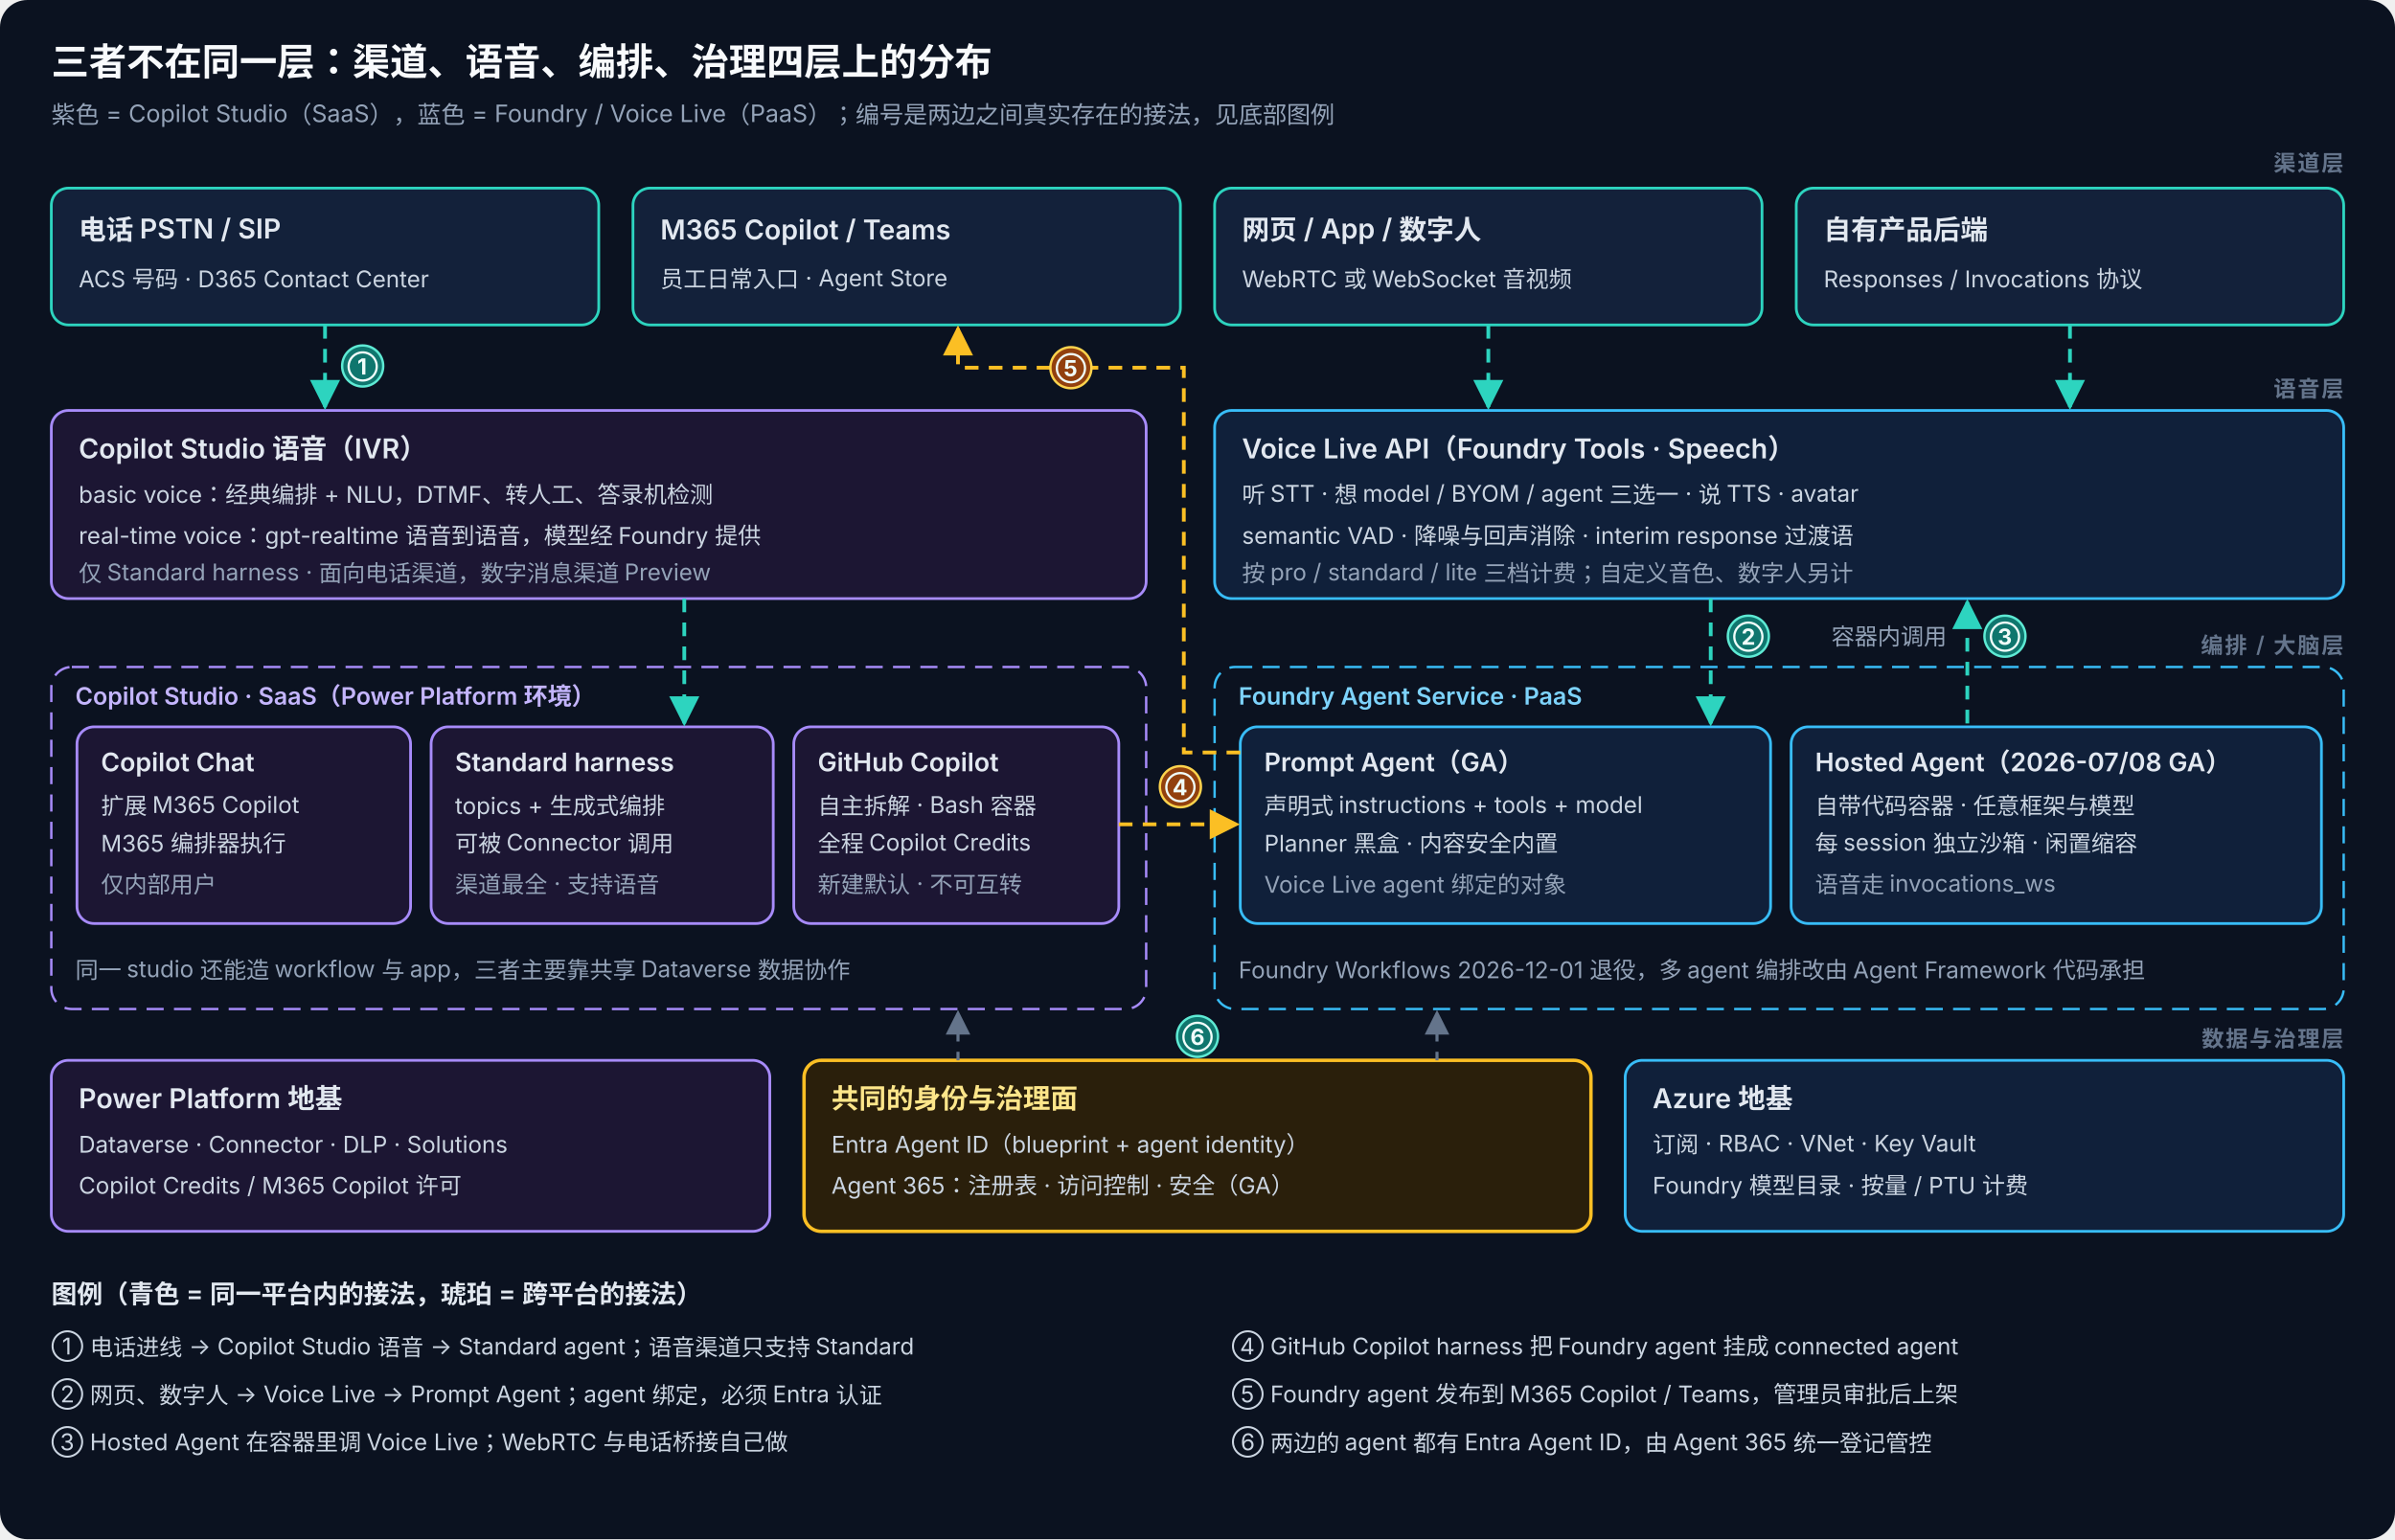
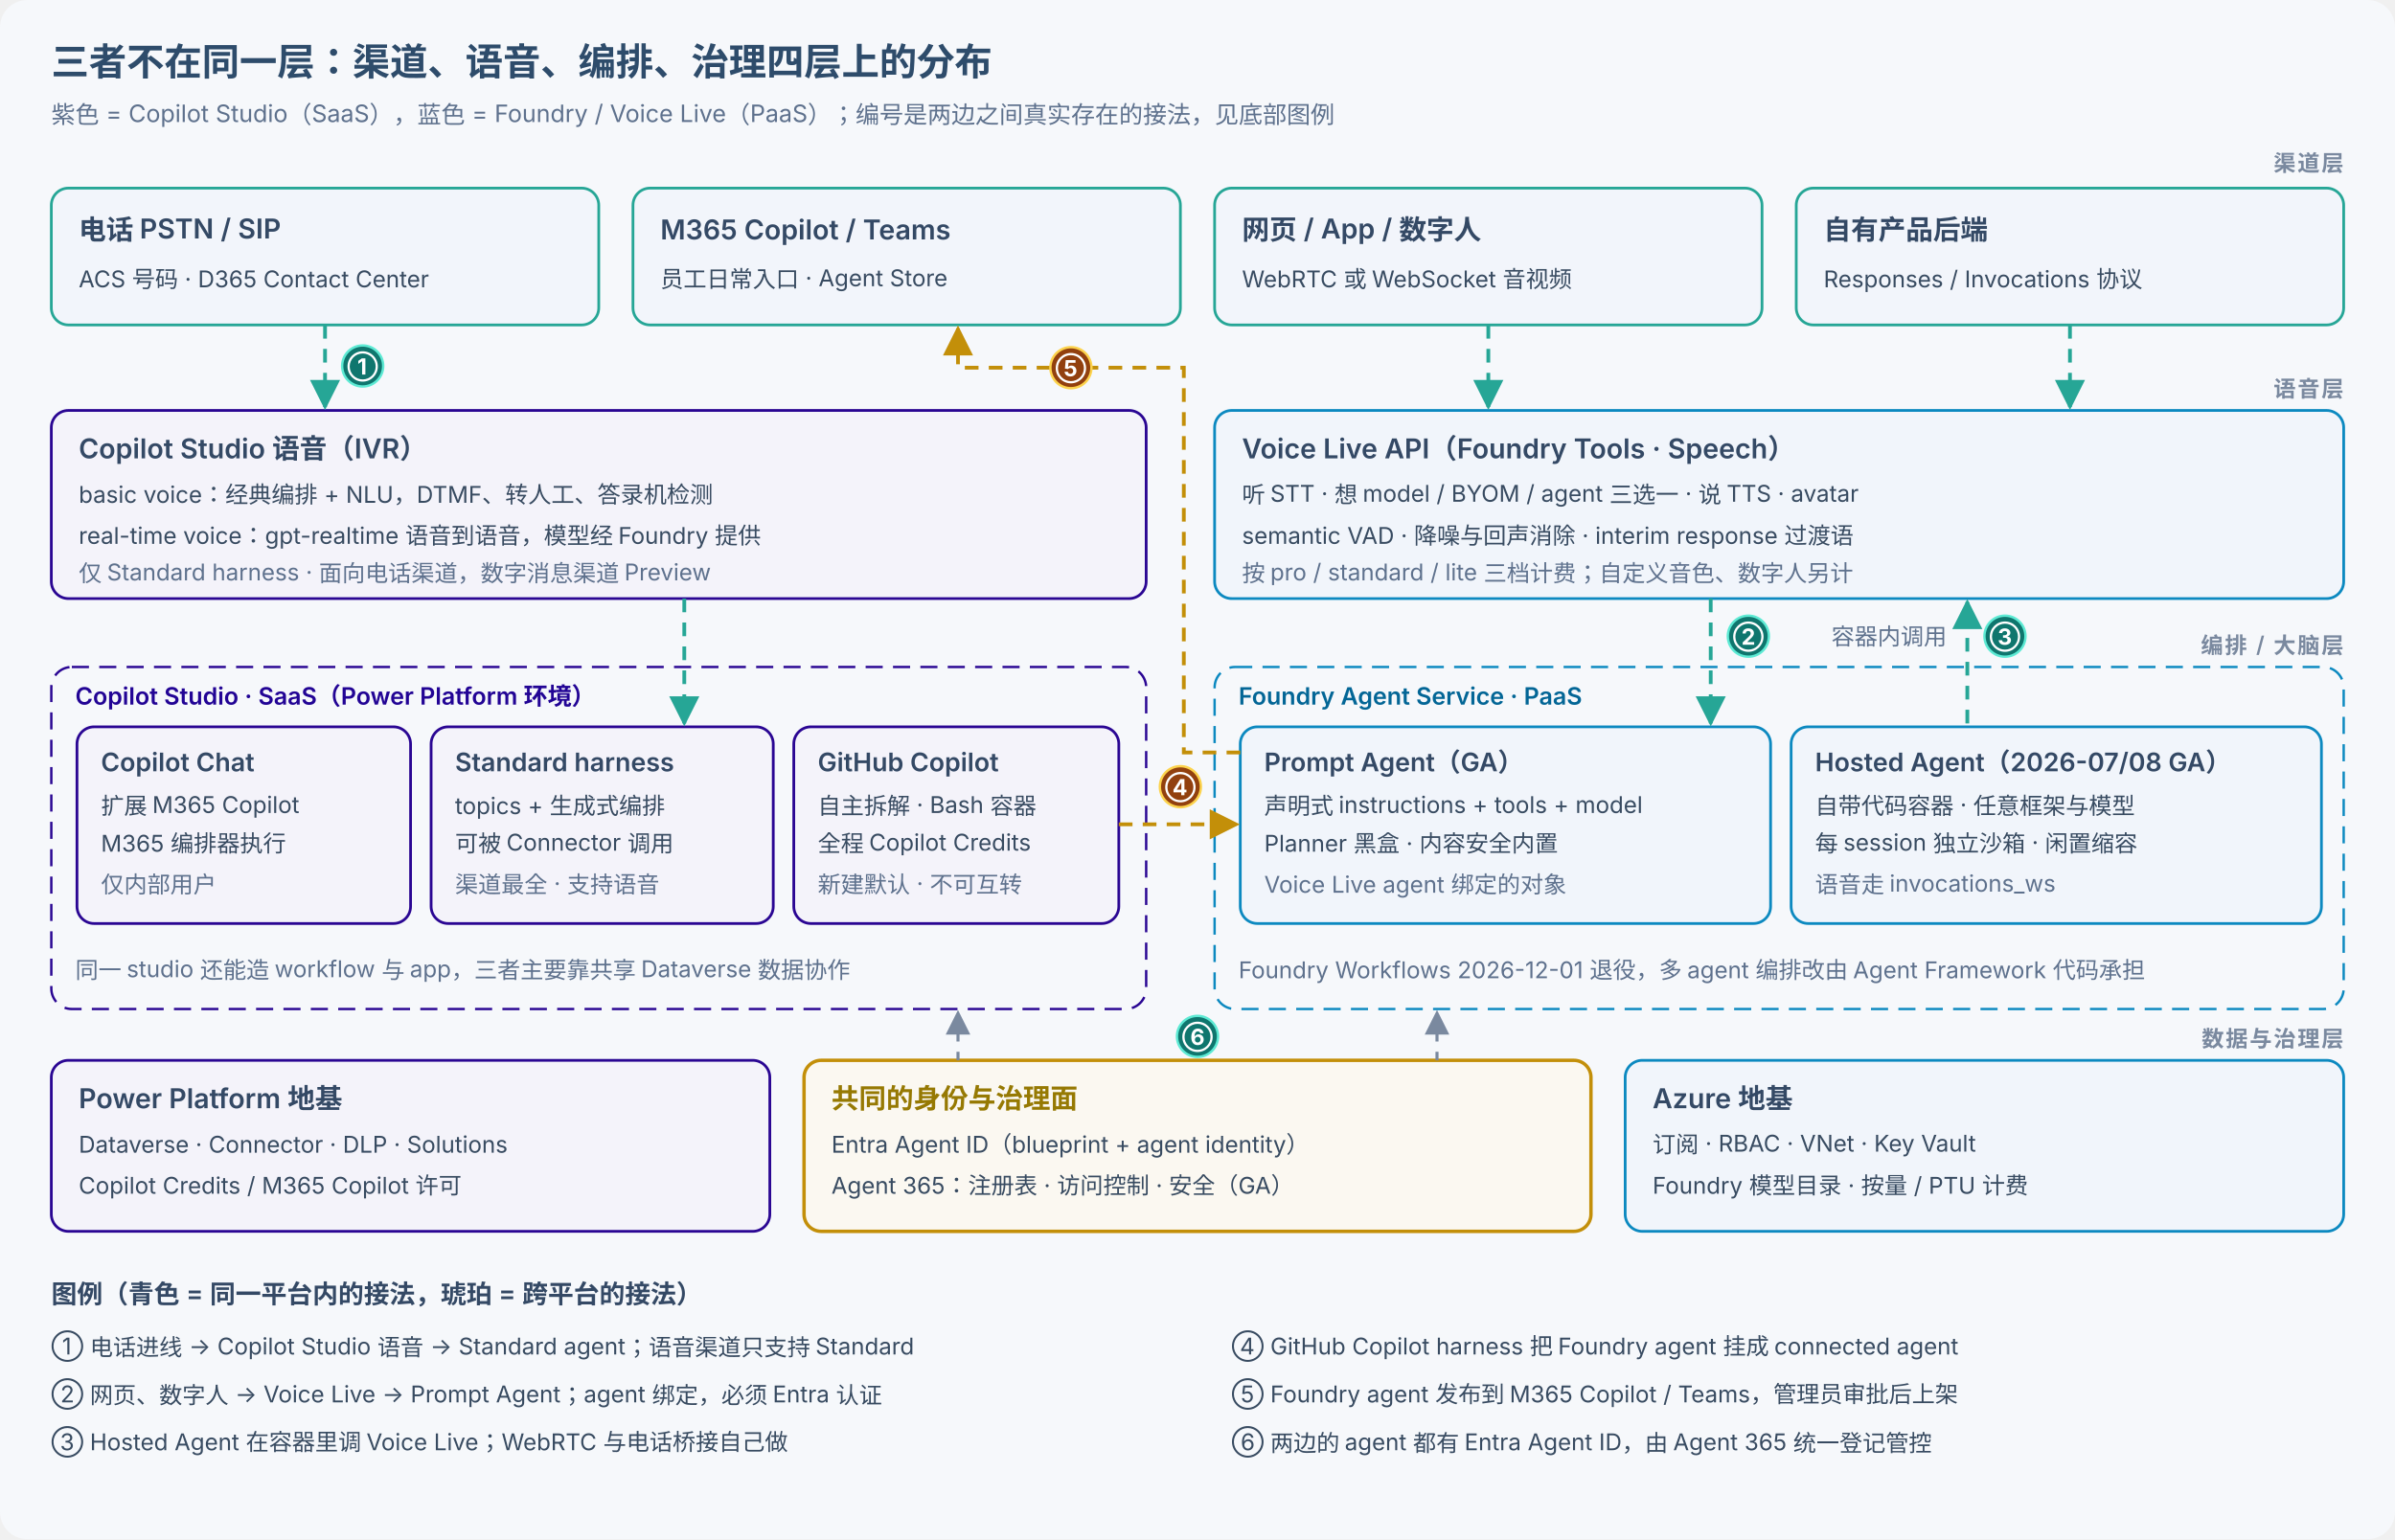
<svg xmlns="http://www.w3.org/2000/svg" viewBox="0 0 1400 900" width="1400" height="900" font-family="-apple-system, 'PingFang SC', 'Microsoft YaHei', 'Segoe UI', sans-serif">
  <defs>
    <marker id="arr" viewBox="0 0 10 10" refX="9" refY="5" markerWidth="8" markerHeight="8" orient="auto-start-reverse">
-       <path d="M0,0 L10,5 L0,10 z" fill="#2dd4bf" />
+       <path d="M0,0 L10,5 L0,10 z" fill="#26a696" />
    </marker>
    <marker id="arrGray" viewBox="0 0 10 10" refX="9" refY="5" markerWidth="8" markerHeight="8" orient="auto-start-reverse">
-       <path d="M0,0 L10,5 L0,10 z" fill="#64748b" />
+       <path d="M0,0 L10,5 L0,10 z" fill="#7a899f" />
    </marker>
    <marker id="arrAmber" viewBox="0 0 10 10" refX="9" refY="5" markerWidth="8" markerHeight="8" orient="auto-start-reverse">
-       <path d="M0,0 L10,5 L0,10 z" fill="#fbbf24" />
+       <path d="M0,0 L10,5 L0,10 z" fill="#c38f09" />
    </marker>
    <style>
-       .bg { fill: #0b1220; }
-       .box { fill: #13213a; stroke: #2dd4bf; stroke-width: 1.6; }
-       .boxBlue { fill: #10203a; stroke: #38bdf8; stroke-width: 1.6; }
-       .boxPurple { fill: #1c1633; stroke: #a78bfa; stroke-width: 1.6; }
-       .boxGray { fill: #111827; stroke: #475569; stroke-width: 1.4; stroke-dasharray: 6 5; }
-       .boxAmber { fill: #2a1f0b; stroke: #fbbf24; stroke-width: 2; animation: pulse 2.4s ease-in-out infinite; }
-       .zone { fill: none; stroke: #a78bfa; stroke-width: 1.4; stroke-dasharray: 10 6; }
-       .zoneB { fill: none; stroke: #38bdf8; stroke-width: 1.4; stroke-dasharray: 10 6; }
-       .zl { fill: #c4b5fd; font-size: 14px; font-weight: 600; }
-       .zlB { fill: #7dd3fc; font-size: 14px; font-weight: 600; }
-       .layer { fill: #64748b; font-size: 13px; font-weight: 600; letter-spacing: 1px; }
-       .h { fill: #e2e8f0; font-size: 16px; font-weight: 600; }
-       .h15 { fill: #e2e8f0; font-size: 15px; font-weight: 600; }
-       .hAmber { fill: #fde68a; font-size: 16px; font-weight: 600; }
-       .t { fill: #cbd5e1; font-size: 13.5px; }
-       .tGray { fill: #94a3b8; font-size: 13.5px; }
-       .title { fill: #f8fafc; font-size: 22px; font-weight: 700; }
-       .sub { fill: #94a3b8; font-size: 14px; }
-       .flow { fill: none; stroke: #2dd4bf; stroke-width: 2.2; stroke-dasharray: 8 6; animation: dash 1.2s linear infinite; }
-       .flowAmber { fill: none; stroke: #fbbf24; stroke-width: 2.2; stroke-dasharray: 8 6; animation: dash 1.2s linear infinite; }
-       .flowGray { fill: none; stroke: #64748b; stroke-width: 1.8; stroke-dasharray: 5 6; }
+       .bg { fill: #f6f8fb; }
+       .box { fill: #f2f5fb; stroke: #26a696; stroke-width: 1.6; }
+       .boxBlue { fill: #f1f5fb; stroke: #0c89c0; stroke-width: 1.6; }
+       .boxPurple { fill: #f4f3fa; stroke: #2a0693; stroke-width: 1.6; }
+       .boxGray { fill: #f6f8fb; stroke: #7688a2; stroke-width: 1.4; stroke-dasharray: 6 5; }
+       .boxAmber { fill: #fbf8f1; stroke: #c38f09; stroke-width: 2; animation: pulse 2.4s ease-in-out infinite; }
+       .zone { fill: none; stroke: #2a0693; stroke-width: 1.4; stroke-dasharray: 10 6; }
+       .zoneB { fill: none; stroke: #0c89c0; stroke-width: 1.4; stroke-dasharray: 10 6; }
+       .zl { fill: #220495; font-size: 14px; font-weight: 600; }
+       .zlB { fill: #036696; font-size: 14px; font-weight: 600; }
+       .layer { fill: #7a899f; font-size: 13px; font-weight: 600; letter-spacing: 1px; }
+       .h { fill: #344965; font-size: 16px; font-weight: 600; }
+       .h15 { fill: #344965; font-size: 15px; font-weight: 600; }
+       .hAmber { fill: #967903; font-size: 16px; font-weight: 600; }
+       .t { fill: #384b61; font-size: 13.5px; }
+       .tGray { fill: #5e718d; font-size: 13.5px; }
+       .title { fill: #2e4c6b; font-size: 22px; font-weight: 700; }
+       .sub { fill: #5e718d; font-size: 14px; }
+       .flow { fill: none; stroke: #26a696; stroke-width: 2.2; stroke-dasharray: 8 6; animation: dash 1.2s linear infinite; }
+       .flowAmber { fill: none; stroke: #c38f09; stroke-width: 2.2; stroke-dasharray: 8 6; animation: dash 1.2s linear infinite; }
+       .flowGray { fill: none; stroke: #7a899f; stroke-width: 1.8; stroke-dasharray: 5 6; }
      .badge { fill: #0f766e; stroke: #5eead4; stroke-width: 1.4; }
      .badgeAmber { fill: #92400e; stroke: #fcd34d; stroke-width: 1.4; }
-       .bn { fill: #f0fdfa; font-size: 13px; font-weight: 700; text-anchor: middle; }
-       .lg { fill: #cbd5e1; font-size: 13.5px; }
-       .lgH { fill: #e2e8f0; font-size: 15px; font-weight: 600; }
+       .bn { fill:#ffffff; font-size: 13px; font-weight: 700; text-anchor: middle; }
+       .lg { fill: #384b61; font-size: 13.5px; }
+       .lgH { fill: #344965; font-size: 15px; font-weight: 600; }
      @keyframes dash { to { stroke-dashoffset: -28; } }
      @keyframes pulse { 0%,100% { stroke-opacity: 1; } 50% { stroke-opacity: 0.35; } }
    </style>
  </defs>
  <rect class="bg" width="1400" height="900" rx="16" />
  <text class="title" x="30" y="44">三者不在同一层：渠道、语音、编排、治理四层上的分布</text>
  <text class="sub" x="30" y="72">紫色 = Copilot Studio（SaaS），蓝色 = Foundry / Voice Live（PaaS）；编号是两边之间真实存在的接法，见底部图例</text>
  <text class="layer" x="1370" y="100" text-anchor="end">渠道层</text>
  <rect class="box" x="30" y="110" width="320" height="80" rx="10" />
  <text class="h" x="46" y="140">电话 PSTN / SIP</text>
  <text class="t" x="46" y="168">ACS 号码 · D365 Contact Center</text>
  <rect class="box" x="370" y="110" width="320" height="80" rx="10" />
  <text class="h" x="386" y="140">M365 Copilot / Teams</text>
  <text class="t" x="386" y="168">员工日常入口 · Agent Store</text>
  <rect class="box" x="710" y="110" width="320" height="80" rx="10" />
  <text class="h" x="726" y="140">网页 / App / 数字人</text>
  <text class="t" x="726" y="168">WebRTC 或 WebSocket 音视频</text>
  <rect class="box" x="1050" y="110" width="320" height="80" rx="10" />
  <text class="h" x="1066" y="140">自有产品后端</text>
  <text class="t" x="1066" y="168">Responses / Invocations 协议</text>
  <text class="layer" x="1370" y="232" text-anchor="end">语音层</text>
  <rect class="boxPurple" x="30" y="240" width="640" height="110" rx="10" />
  <text class="h" x="46" y="268">Copilot Studio 语音（IVR）</text>
  <text class="t" x="46" y="294">basic voice：经典编排 + NLU，DTMF、转人工、答录机检测</text>
  <text class="t" x="46" y="318">real-time voice：gpt-realtime 语音到语音，模型经 Foundry 提供</text>
  <text class="tGray" x="46" y="340">仅 Standard harness · 面向电话渠道，数字消息渠道 Preview</text>
  <rect class="boxBlue" x="710" y="240" width="660" height="110" rx="10" />
  <text class="h" x="726" y="268">Voice Live API（Foundry Tools · Speech）</text>
  <text class="t" x="726" y="294">听 STT · 想 model / BYOM / agent 三选一 · 说 TTS · avatar</text>
  <text class="t" x="726" y="318">semantic VAD · 降噪与回声消除 · interim response 过渡语</text>
  <text class="tGray" x="726" y="340">按 pro / standard / lite 三档计费；自定义音色、数字人另计</text>
  <text class="layer" x="1370" y="382" text-anchor="end">编排 / 大脑层</text>
  <rect class="zone" x="30" y="390" width="640" height="200" rx="12" />
  <text class="zl" x="44" y="412">Copilot Studio · SaaS（Power Platform 环境）</text>
  <rect class="boxPurple" x="45" y="425" width="195" height="115" rx="10" />
  <text class="h15" x="59" y="451">Copilot Chat</text>
  <text class="t" x="59" y="476">扩展 M365 Copilot</text>
  <text class="t" x="59" y="498">M365 编排器执行</text>
  <text class="tGray" x="59" y="522">仅内部用户</text>
  <rect class="boxPurple" x="252" y="425" width="200" height="115" rx="10" />
  <text class="h15" x="266" y="451">Standard harness</text>
  <text class="t" x="266" y="476">topics + 生成式编排</text>
  <text class="t" x="266" y="498">可被 Connector 调用</text>
  <text class="tGray" x="266" y="522">渠道最全 · 支持语音</text>
  <rect class="boxPurple" x="464" y="425" width="190" height="115" rx="10" />
  <text class="h15" x="478" y="451">GitHub Copilot</text>
  <text class="t" x="478" y="476">自主拆解 · Bash 容器</text>
  <text class="t" x="478" y="498">全程 Copilot Credits</text>
  <text class="tGray" x="478" y="522">新建默认 · 不可互转</text>
  <text class="tGray" x="44" y="572">同一 studio 还能造 workflow 与 app，三者主要靠共享 Dataverse 数据协作</text>
  <rect class="zoneB" x="710" y="390" width="660" height="200" rx="12" />
  <text class="zlB" x="724" y="412">Foundry Agent Service · PaaS</text>
  <rect class="boxBlue" x="725" y="425" width="310" height="115" rx="10" />
  <text class="h15" x="739" y="451">Prompt Agent（GA）</text>
  <text class="t" x="739" y="476">声明式 instructions + tools + model</text>
  <text class="t" x="739" y="498">Planner 黑盒 · 内容安全内置</text>
  <text class="tGray" x="739" y="522">Voice Live agent 绑定的对象</text>
  <rect class="boxBlue" x="1047" y="425" width="310" height="115" rx="10" />
  <text class="h15" x="1061" y="451">Hosted Agent（2026-07/08 GA）</text>
  <text class="t" x="1061" y="476">自带代码容器 · 任意框架与模型</text>
  <text class="t" x="1061" y="498">每 session 独立沙箱 · 闲置缩容</text>
  <text class="tGray" x="1061" y="522">语音走 invocations_ws</text>
  <text class="tGray" x="724" y="572">Foundry Workflows 2026-12-01 退役，多 agent 编排改由 Agent Framework 代码承担</text>
  <text class="layer" x="1370" y="612" text-anchor="end">数据与治理层</text>
  <rect class="boxPurple" x="30" y="620" width="420" height="100" rx="10" />
  <text class="h" x="46" y="648">Power Platform 地基</text>
  <text class="t" x="46" y="674">Dataverse · Connector · DLP · Solutions</text>
  <text class="t" x="46" y="698">Copilot Credits / M365 Copilot 许可</text>
  <rect class="boxAmber" x="470" y="620" width="460" height="100" rx="10" />
  <text class="hAmber" x="486" y="648">共同的身份与治理面</text>
  <text class="t" x="486" y="674">Entra Agent ID（blueprint + agent identity）</text>
  <text class="t" x="486" y="698">Agent 365：注册表 · 访问控制 · 安全（GA）</text>
  <rect class="boxBlue" x="950" y="620" width="420" height="100" rx="10" />
  <text class="h" x="966" y="648">Azure 地基</text>
  <text class="t" x="966" y="674">订阅 · RBAC · VNet · Key Vault</text>
  <text class="t" x="966" y="698">Foundry 模型目录 · 按量 / PTU 计费</text>
  <path class="flow" d="M190,190 L190,238" marker-end="url(#arr)" />
  <path class="flow" d="M400,350 L400,423" marker-end="url(#arr)" />
  <circle class="badge" cx="212" cy="214" r="12" />
  <text class="bn" x="212" y="219">①</text>
  <path class="flow" d="M870,190 L870,238" marker-end="url(#arr)" />
  <path class="flow" d="M1000,350 L1000,423" marker-end="url(#arr)" />
  <circle class="badge" cx="1022" cy="372" r="12" />
  <text class="bn" x="1022" y="377">②</text>
  <path class="flow" d="M1150,423 L1150,352" marker-end="url(#arr)" />
  <path class="flow" d="M1210,190 L1210,238" marker-end="url(#arr)" />
  <circle class="badge" cx="1172" cy="372" r="12" />
  <text class="bn" x="1172" y="377">③</text>
  <text class="tGray" x="1138" y="377" text-anchor="end">容器内调用</text>
  <path class="flowAmber" d="M654,482 L723,482" marker-end="url(#arrAmber)" />
  <circle class="badgeAmber" cx="690" cy="460" r="12" />
  <text class="bn" x="690" y="465">④</text>
  <path class="flowAmber" d="M725,440 L692,440 L692,215 L560,215 L560,192" marker-end="url(#arrAmber)" />
  <circle class="badgeAmber" cx="626" cy="215" r="12" />
  <text class="bn" x="626" y="220">⑤</text>
  <path class="flowGray" d="M560,620 L560,592" marker-end="url(#arrGray)" />
  <path class="flowGray" d="M840,620 L840,592" marker-end="url(#arrGray)" />
  <circle class="badge" cx="700" cy="606" r="12" />
  <text class="bn" x="700" y="611">⑥</text>
  <text class="lgH" x="30" y="762">图例（青色 = 同一平台内的接法，琥珀 = 跨平台的接法）</text>
  <text class="lg" x="30" y="792">① 电话进线 → Copilot Studio 语音 → Standard agent；语音渠道只支持 Standard</text>
  <text class="lg" x="30" y="820">② 网页、数字人 → Voice Live → Prompt Agent；agent 绑定，必须 Entra 认证</text>
  <text class="lg" x="30" y="848">③ Hosted Agent 在容器里调 Voice Live；WebRTC 与电话桥接自己做</text>
  <text class="lg" x="720" y="792">④ GitHub Copilot harness 把 Foundry agent 挂成 connected agent</text>
  <text class="lg" x="720" y="820">⑤ Foundry agent 发布到 M365 Copilot / Teams，管理员审批后上架</text>
  <text class="lg" x="720" y="848">⑥ 两边的 agent 都有 Entra Agent ID，由 Agent 365 统一登记管控</text>
</svg>
